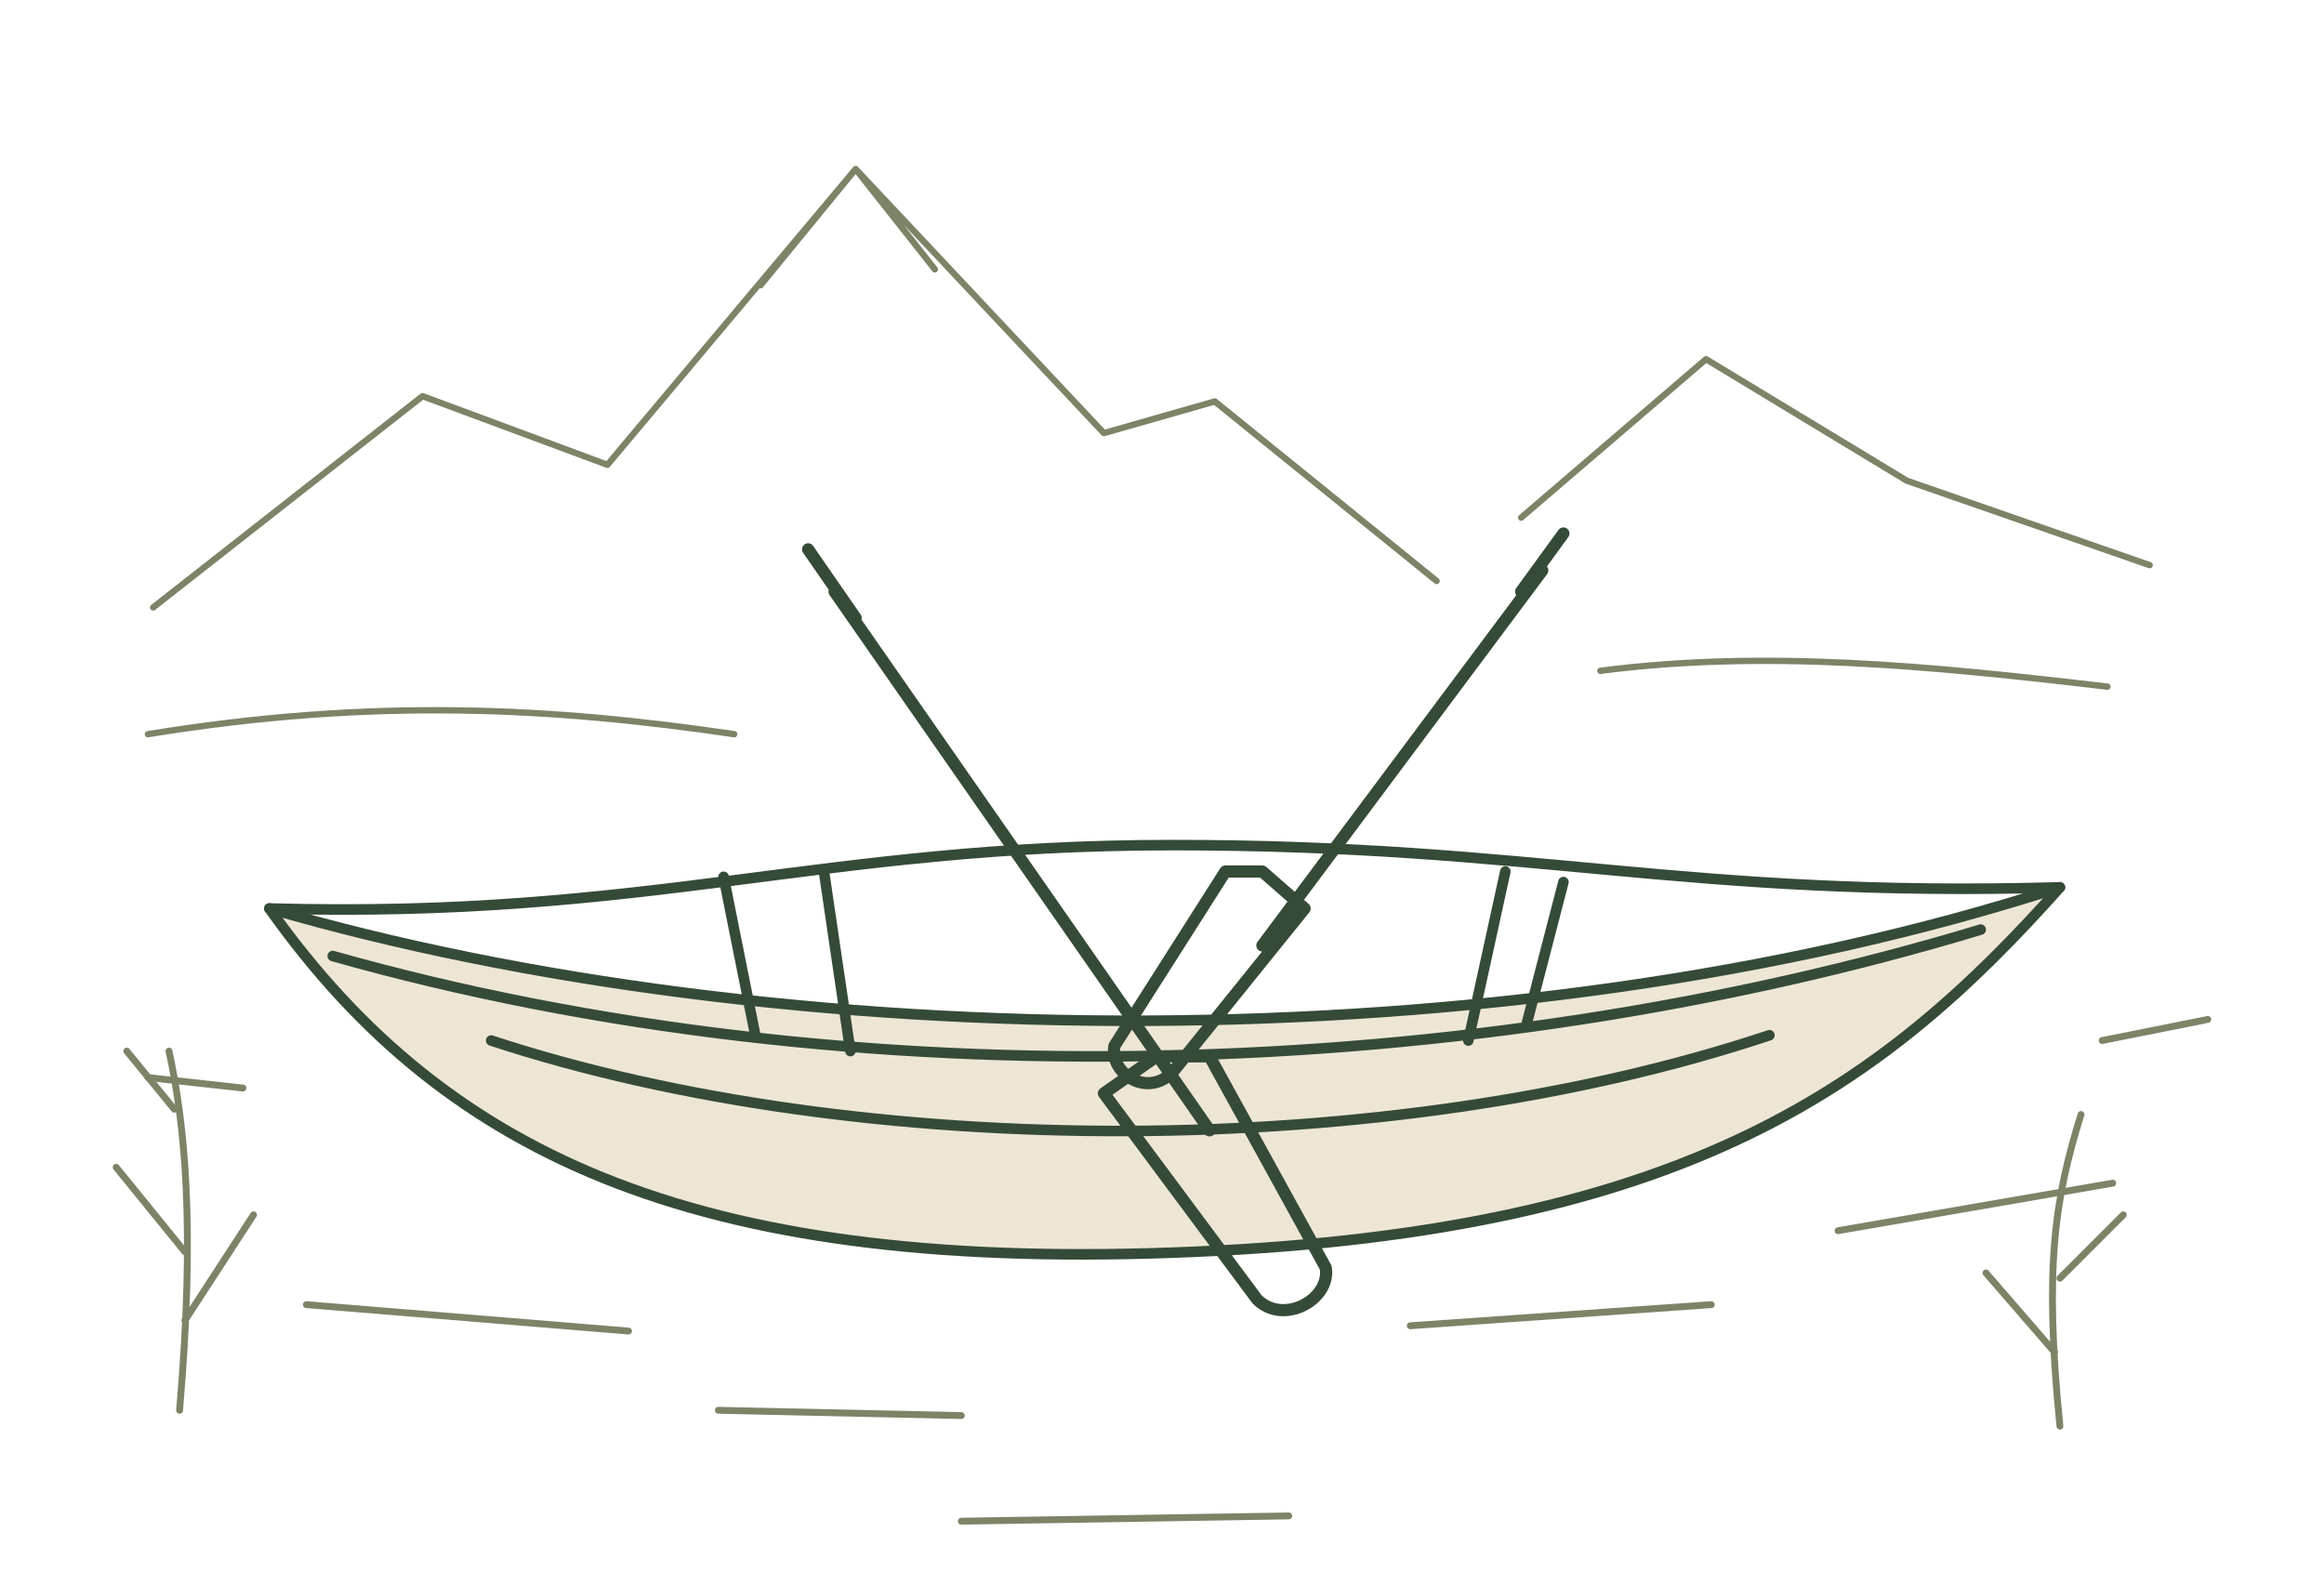
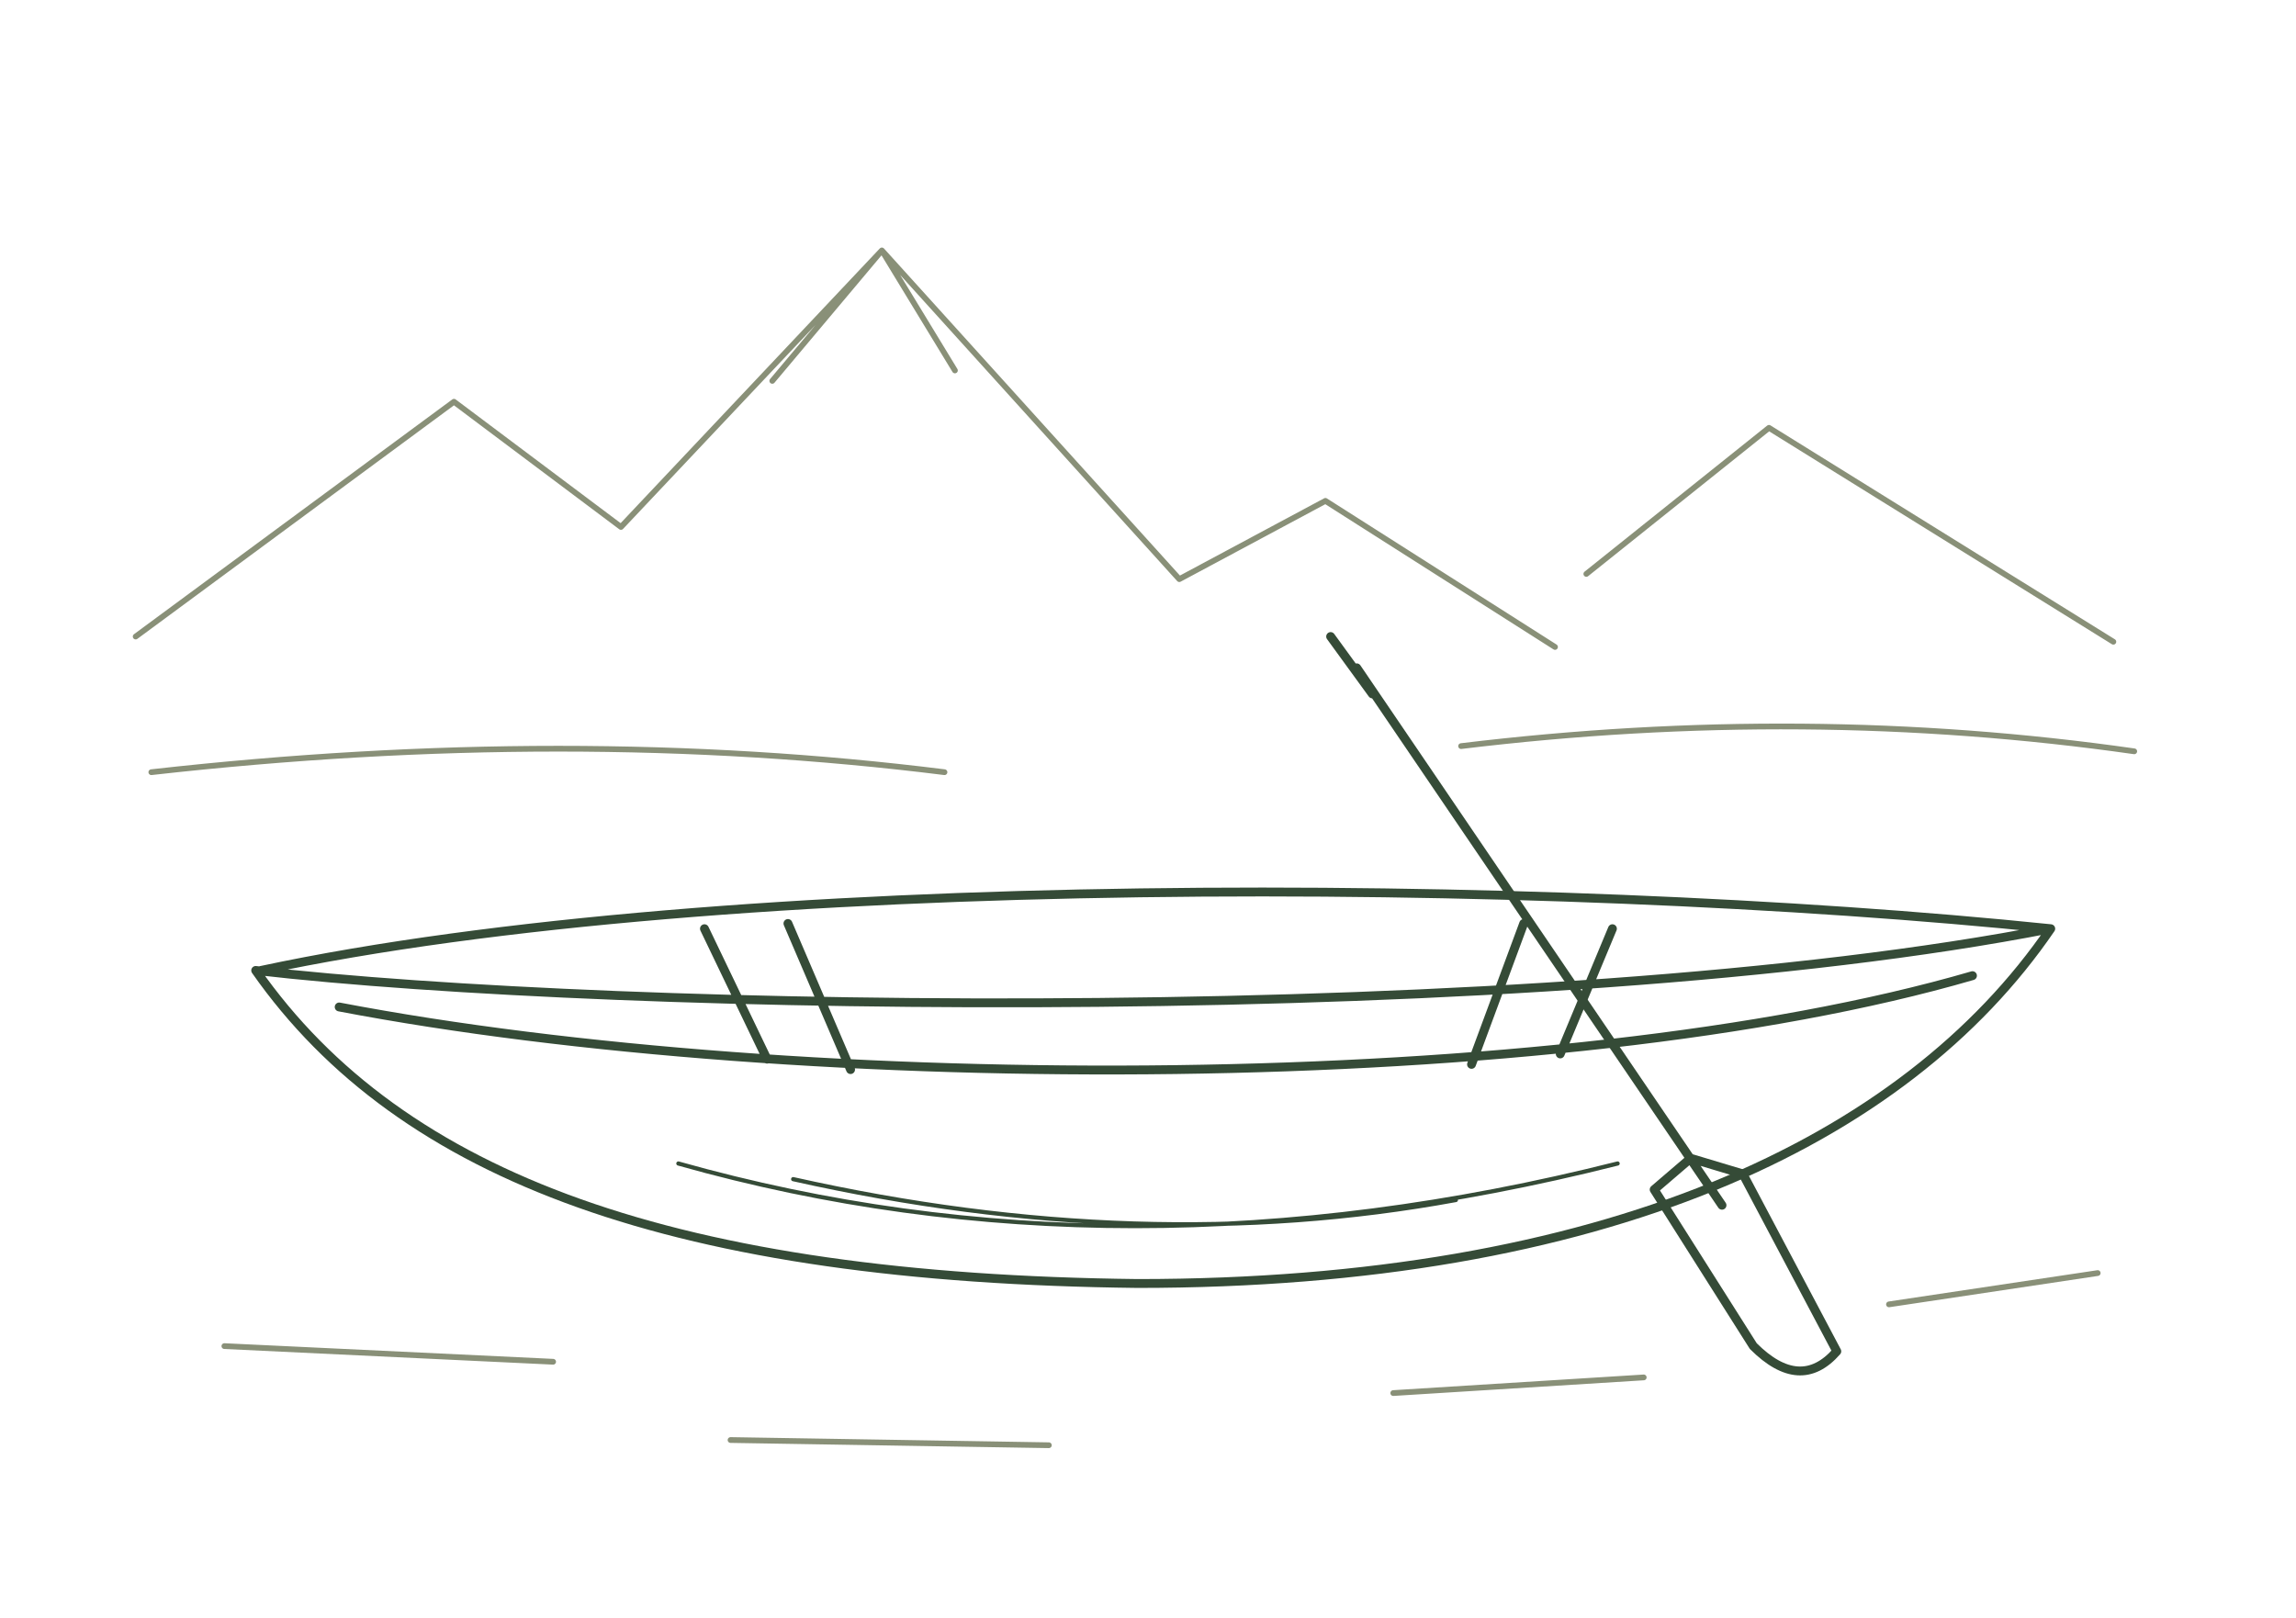
- <svg xmlns="http://www.w3.org/2000/svg" width="440" height="300" viewBox="0 0 440 300" fill="none" stroke="#354b37" stroke-width="2" stroke-linecap="round" stroke-linejoin="round">
-   <g stroke="#7c8467" stroke-width="1.2">
-     <path d="m29 115 51-40 35 13 47-56 47 50 21-6 42 34m16-12 35-30 38 23 46 16M144 54l18-22 15 19m-149 88c43-7 77-5 111 0m164-12c31-4 62-1 96 3" />
-   </g>
-   <path d="M51 172c96 28 234 30 339-4-33 37-70 65-164 69-92 4-141-17-175-65Z" fill="#eee6d5" />
-   <path d="M51 172c72 2 104-12 171-12 69 0 97 10 168 8M63 181c99 28 216 24 312-5M93 197c70 23 170 23 242-1m-198-30 6 30m13-31 5 34m124-34-7 32m18-30-7 27" />
-   <path d="m158 112 71 102m-76-110 9 13m57 83-10 7 29 39c5 5 14 0 13-6l-22-40-10 0m73-92-53 71m57-78-8 11m-49 53 8 7-25 31c-5 5-12 0-11-5l21-33 7 0" stroke-width="2.3" />
-   <g stroke="#7c8467" stroke-width="1.3">
-     <path d="m58 247 61 5m17 15 46 1m85-17 57-4m24-14 52-9m-218 64 62-1M28 204l18 2m352-9 20-4" />
-     <path d="M34 267c3-35 1-54-2-68m3 38-13-16m13 29 13-20m-15-20-9-11m366 71c-3-30-1-43 4-59m-4 31 12-12m-13 26-13-15" />
-   </g>
+ <svg xmlns="http://www.w3.org/2000/svg" width="440" height="310" viewBox="0 0 440 310" fill="none" stroke="#354b37" stroke-width="1.7" stroke-linecap="round" stroke-linejoin="round">
+   <path d="M26 122L87 77 119 101 169 48 226 111 254 96 298 124 M148 73L169 48 183 71 M304 110L339 82 405 123 M29 148Q109 139 181 148 M280 143Q346 135 409 144" stroke="#899078" stroke-width="1.1" />
+   <path d="M49 186C118 194 296 197 393 178 C365 219 307 246 218 246 130 245 77 226 49 186Z M50 186C139 167 296 168 393 178 M65 193C154 210 299 210 378 187 M135 178L147 203 M151 177L163 205 M292 177L282 204 M309 178L299 202" />
+   <path d="M130 223Q215 247 310 223 M152 226Q219 241 279 230" stroke-width=".8" />
+   <path d="M260 128L330 231 M255 122L263 133 M324 222L317 228 336 258Q345 267 352 259L334 225Z" />
+   <path d="M43 258l63 3 M140 276l61 1 M267 267l48-3 M362 250l40-6" stroke="#899078" stroke-width="1.1" />
</svg>
